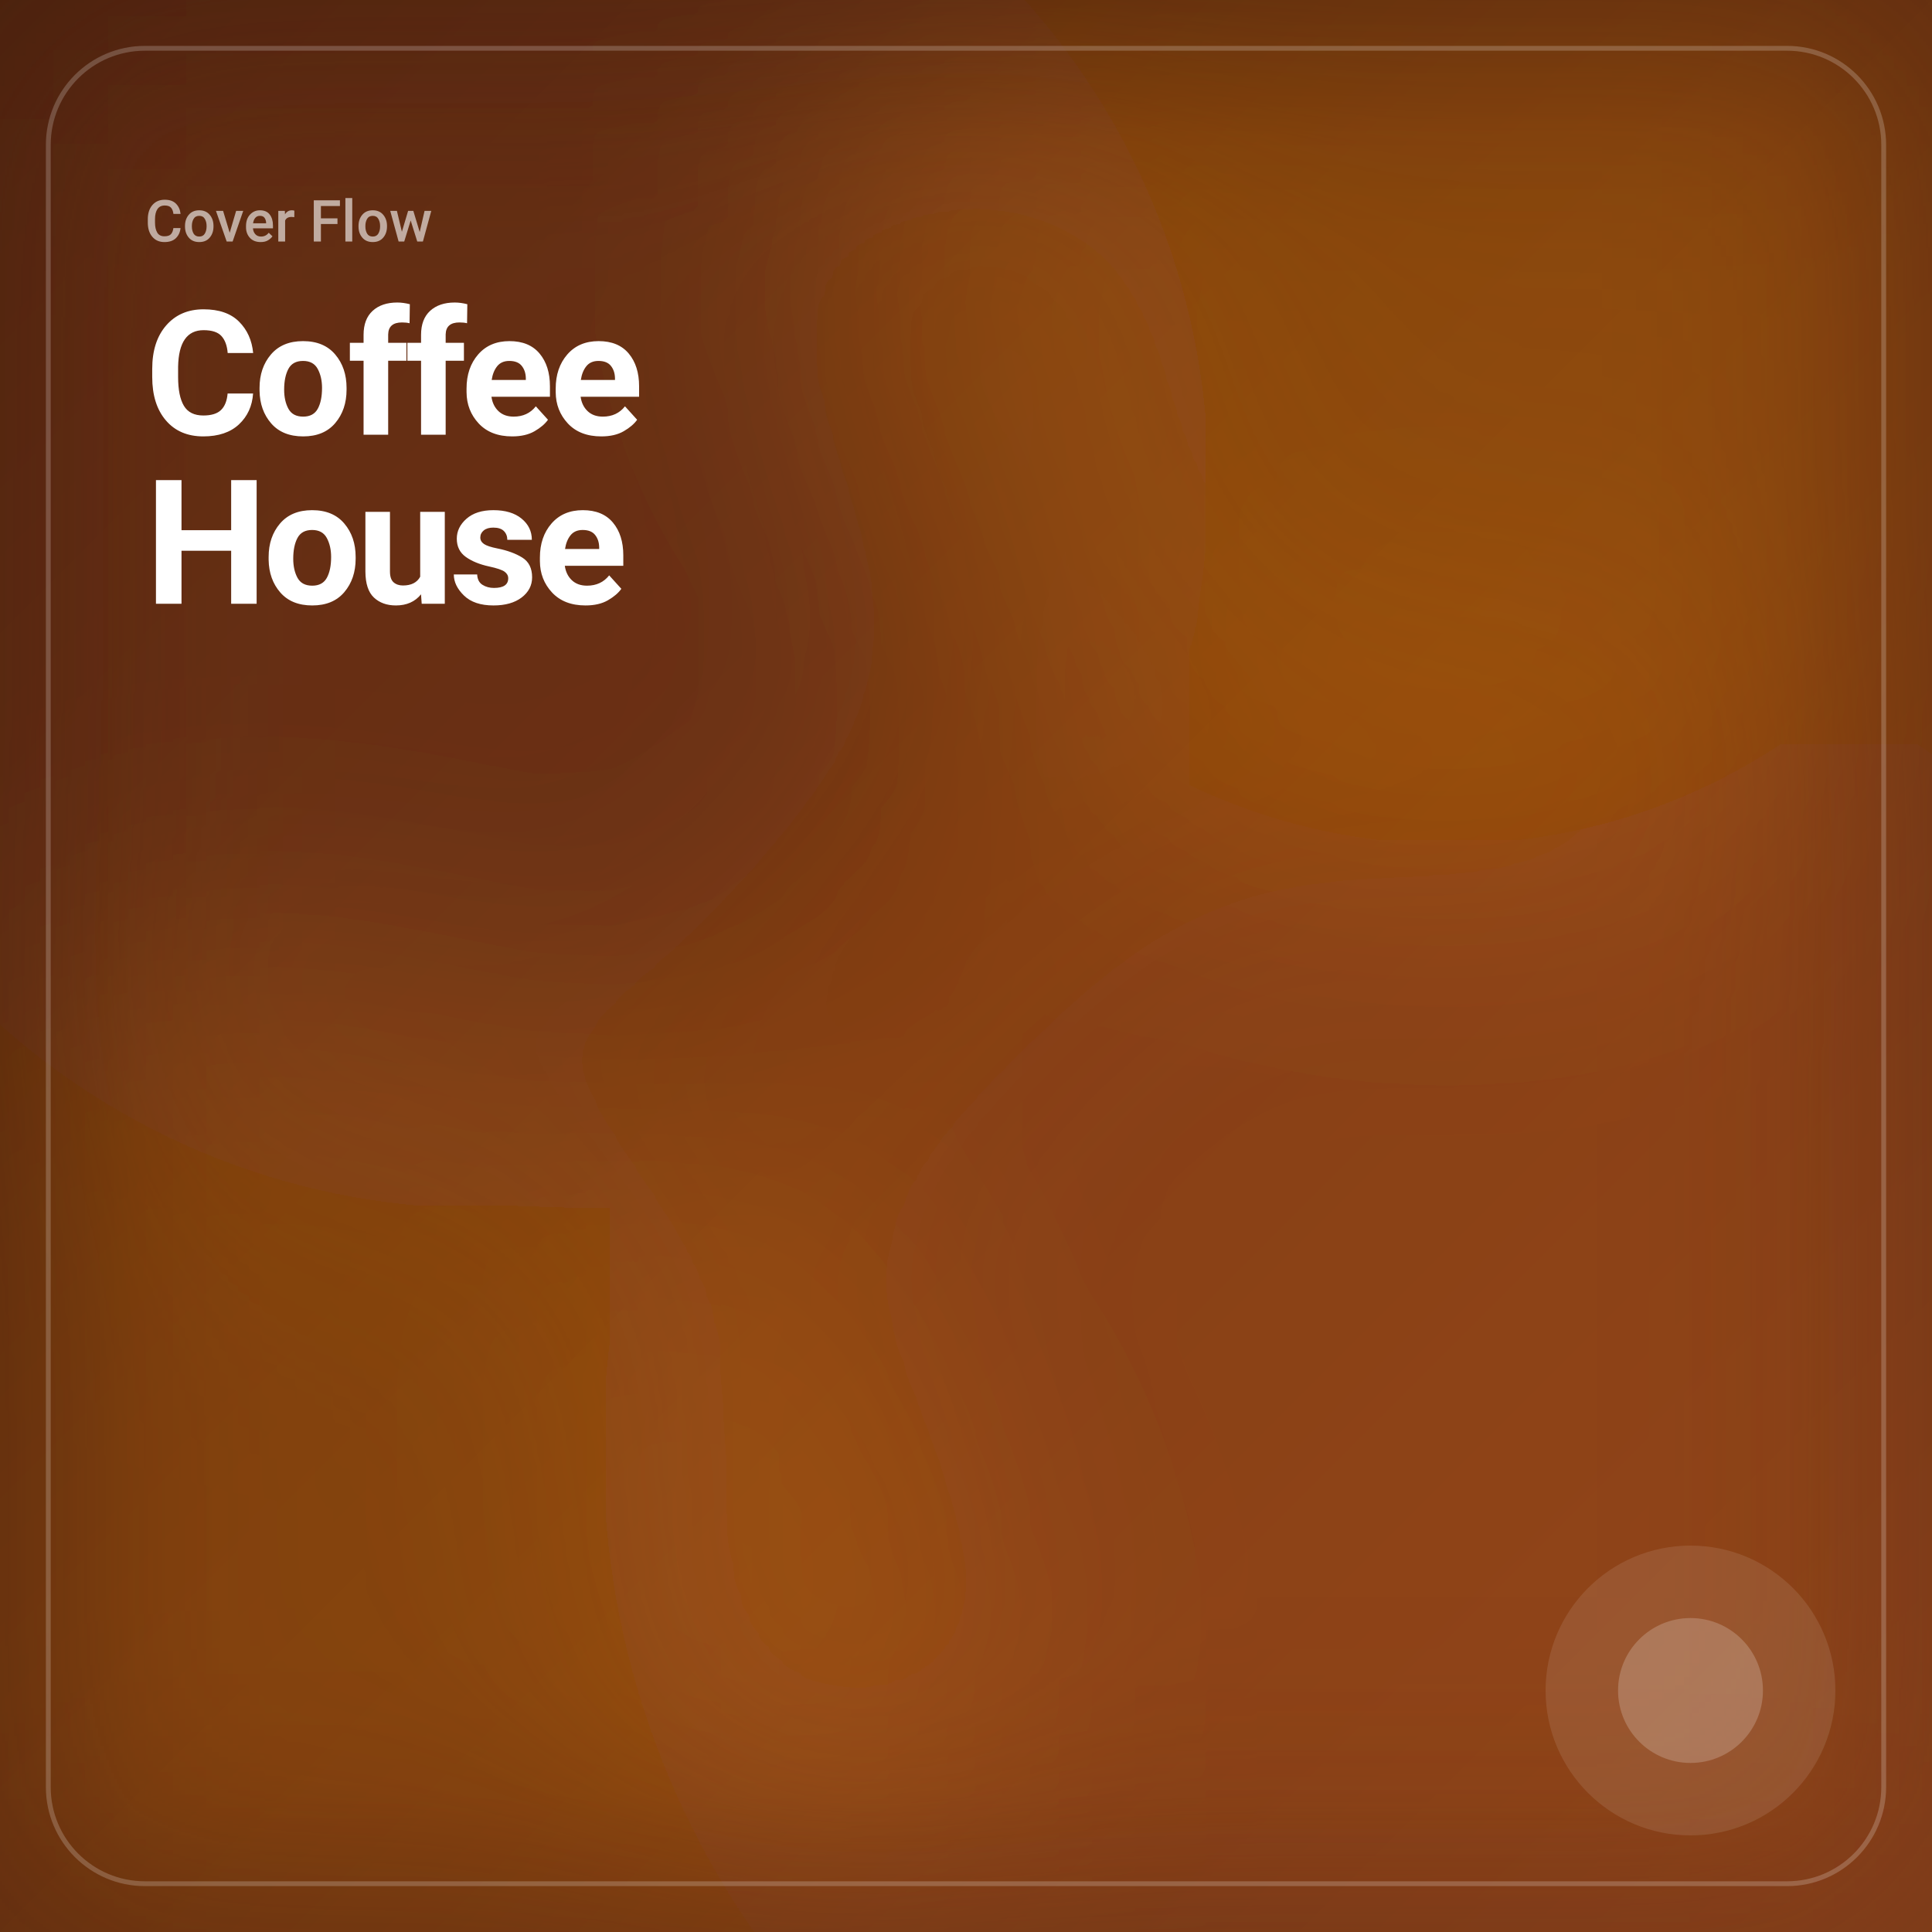
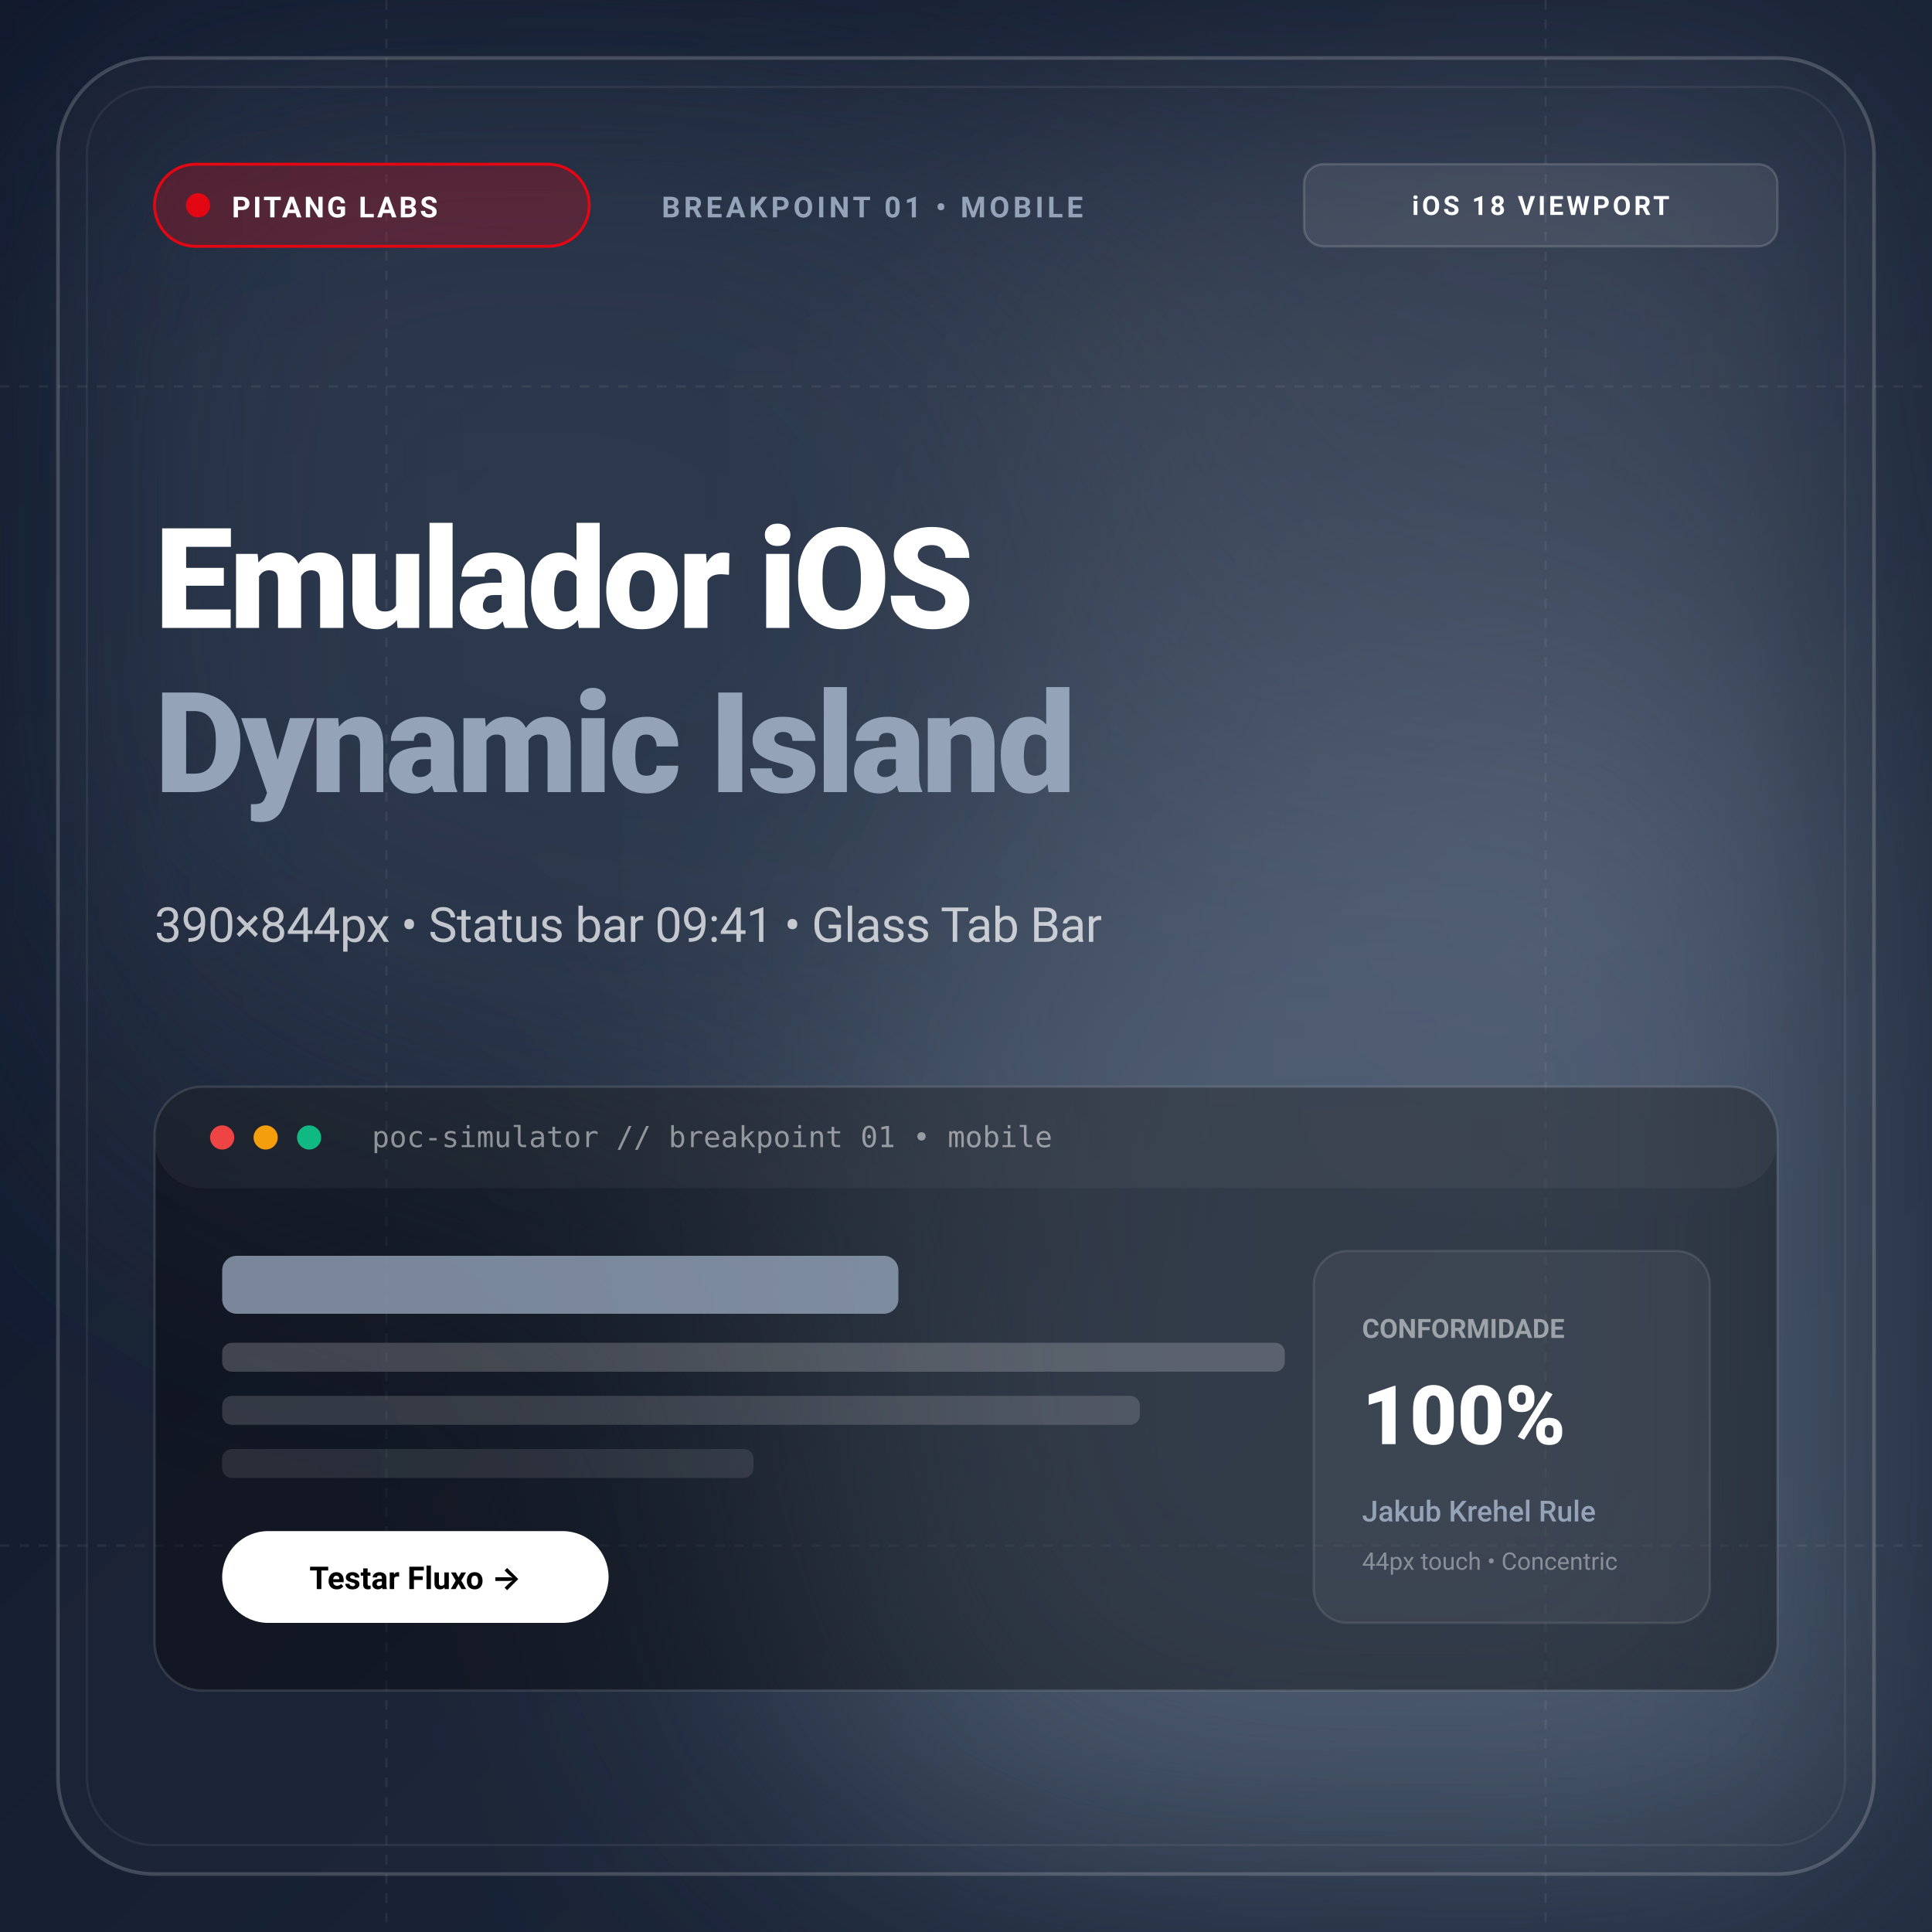
<svg xmlns="http://www.w3.org/2000/svg" width="800" height="800" viewBox="0 0 800 800">
  <defs>
-     <filter id="blurcover-06.svg" x="-50%" y="-50%" width="200%" height="200%">
-       <feGaussianBlur in="SourceGraphic" stdDeviation="60" />
+     <linearGradient id="bg-cover-06.svg" x1="0%" y1="0%" x2="100%" y2="100%">
+       <stop offset="0%" stop-color="#0F172A" />
+       <stop offset="100%" stop-color="#1E293B" />
+     </linearGradient>
+     <filter id="blur-cover-06.svg" x="-40%" y="-40%" width="180%" height="180%">
+       <feGaussianBlur stdDeviation="80" />
    </filter>
-     <linearGradient id="gradcover-06.svg" x1="0%" y1="0%" x2="100%" y2="100%">
-       <stop offset="0%" style="stop-color:#451a03;stop-opacity:1" />
-       <stop offset="100%" style="stop-color:#78350f;stop-opacity:1" />
-     </linearGradient>
  </defs>
-   <rect width="800" height="800" fill="url(#gradcover-06.svg)" />
-   <g filter="url(#blurcover-06.svg)" opacity="0.7">
-     <circle cx="200" cy="200" r="300" fill="#78350f" opacity="0.6" />
-     <circle cx="600" cy="600" r="350" fill="#b45309" opacity="0.6" />
-     <circle cx="600" cy="100" r="250" fill="#d97706" opacity="0.5" />
-     <circle cx="100" cy="700" r="300" fill="#d97706" opacity="0.4" />
+   <rect width="800" height="800" fill="url(#bg-cover-06.svg)" />
+   <g filter="url(#blur-cover-06.svg)" opacity="0.65">
+     <circle cx="220" cy="220" r="260" fill="#334155" />
+     <circle cx="620" cy="580" r="300" fill="#64748B" />
+     <circle cx="640" cy="180" r="200" fill="#94A3B8" opacity="0.4" />
  </g>
-   <rect width="800" height="800" fill="rgba(255,255,255,0.03)" />
-   <rect x="20" y="20" width="760" height="760" rx="40" fill="none" stroke="rgba(255,255,255,0.2)" stroke-width="2" />
-   <g fill="white" font-family="-apple-system, BlinkMacSystemFont, 'Segoe UI', Roboto, Helvetica, Arial, sans-serif">
-     <text x="60" y="100" font-size="24" opacity="0.6" font-weight="500">Cover Flow</text>
-     <text x="60" y="180" font-size="72" font-weight="700" letter-spacing="-2">Coffee</text>
-     <text x="60" y="250" font-size="72" font-weight="700" letter-spacing="-2">House</text>
-     <circle cx="700" cy="700" r="60" fill="rgba(255,255,255,0.1)" />
-     <circle cx="700" cy="700" r="30" fill="rgba(255,255,255,0.2)" />
+   <path d="M 0 160 L 800 160 M 0 640 L 800 640 M 160 0 L 160 800 M 640 0 L 640 800" stroke="rgba(255,255,255,0.06)" stroke-width="1" stroke-dasharray="4 4" />
+   <rect x="24" y="24" width="752" height="752" rx="40" fill="rgba(255,255,255,0.02)" stroke="rgba(255,255,255,0.18)" stroke-width="1.5" />
+   <rect x="36" y="36" width="728" height="728" rx="28" fill="none" stroke="rgba(255,255,255,0.06)" stroke-width="1" />
+   <g transform="translate(64, 68)">
+     <rect width="180" height="34" rx="17" fill="rgba(227,6,19,0.25)" stroke="#E30613" stroke-width="1.2" />
+     <circle cx="18" cy="17" r="5" fill="#E30613" />
+     <text x="32" y="22" font-family="-apple-system, BlinkMacSystemFont, 'Segoe UI', Roboto, sans-serif" font-size="12" font-weight="700" fill="#FFFFFF" letter-spacing="1">PITANG LABS</text>
+     <text x="210" y="22" font-family="-apple-system, BlinkMacSystemFont, 'Segoe UI', Roboto, sans-serif" font-size="12" font-weight="600" fill="#94A3B8" letter-spacing="1.5">BREAKPOINT 01 • MOBILE</text>
+   </g>
+   <g transform="translate(540, 68)">
+     <rect width="196" height="34" rx="8" fill="rgba(255,255,255,0.08)" stroke="rgba(255,255,255,0.15)" stroke-width="1" />
+     <text x="98" y="21" text-anchor="middle" font-family="-apple-system, BlinkMacSystemFont, 'Segoe UI', Roboto, sans-serif" font-size="11" font-weight="700" fill="#FFFFFF" letter-spacing="1.2">iOS 18 VIEWPORT</text>
+   </g>
+   <g transform="translate(64, 260)" fill="#FFFFFF" font-family="-apple-system, BlinkMacSystemFont, 'Segoe UI', Roboto, sans-serif">
+     <text x="0" y="0" font-size="58" font-weight="800" letter-spacing="-1.5">Emulador iOS</text>
+     <text x="0" y="68" font-size="58" font-weight="800" letter-spacing="-1.5" fill="#94A3B8">Dynamic Island</text>
+     <text x="0" y="130" font-size="20" font-weight="400" fill="rgba(255,255,255,0.72)" letter-spacing="-0.2">390×844px • Status bar 09:41 • Glass Tab Bar</text>
+   </g>
+   <g transform="translate(64, 450)">
+     <rect width="672" height="250" rx="20" fill="rgba(0,0,0,0.35)" stroke="rgba(255,255,255,0.12)" stroke-width="1" />
+     <rect x="0" y="0" width="672" height="42" rx="20" fill="rgba(255,255,255,0.04)" />
+     <circle cx="28" cy="21" r="5" fill="#EF4444" />
+     <circle cx="46" cy="21" r="5" fill="#F59E0B" />
+     <circle cx="64" cy="21" r="5" fill="#10B981" />
+     <text x="90" y="25" font-family="monospace" font-size="12" fill="rgba(255,255,255,0.5)">poc-simulator // breakpoint 01 • mobile</text>
+     <rect x="28" y="70" width="280" height="24" rx="6" fill="#94A3B8" opacity="0.8" />
+     <rect x="28" y="106" width="440" height="12" rx="4" fill="rgba(255,255,255,0.2)" />
+     <rect x="28" y="128" width="380" height="12" rx="4" fill="rgba(255,255,255,0.15)" />
+     <rect x="28" y="150" width="220" height="12" rx="4" fill="rgba(255,255,255,0.1)" />
+     <rect x="28" y="184" width="160" height="38" rx="19" fill="#FFFFFF" />
+     <text x="108" y="208" text-anchor="middle" font-family="-apple-system, BlinkMacSystemFont, 'Segoe UI', Roboto, sans-serif" font-size="13" font-weight="700" fill="#000000">Testar Fluxo →</text>
+     <g transform="translate(480, 68)">
+       <rect width="164" height="154" rx="14" fill="rgba(255,255,255,0.05)" stroke="rgba(255,255,255,0.1)" stroke-width="1" />
+       <text x="20" y="36" font-family="-apple-system, BlinkMacSystemFont, 'Segoe UI', Roboto, sans-serif" font-size="11" font-weight="600" fill="rgba(255,255,255,0.5)">CONFORMIDADE</text>
+       <text x="20" y="80" font-family="-apple-system, BlinkMacSystemFont, 'Segoe UI', Roboto, sans-serif" font-size="34" font-weight="800" fill="#FFFFFF" style="font-variant-numeric: tabular-nums">100%</text>
+       <text x="20" y="112" font-family="-apple-system, BlinkMacSystemFont, 'Segoe UI', Roboto, sans-serif" font-size="12" font-weight="500" fill="#94A3B8">Jakub Krehel Rule</text>
+       <text x="20" y="132" font-family="-apple-system, BlinkMacSystemFont, 'Segoe UI', Roboto, sans-serif" font-size="10" font-weight="400" fill="rgba(255,255,255,0.4)">44px touch • Concentric</text>
+     </g>
  </g>
</svg>
